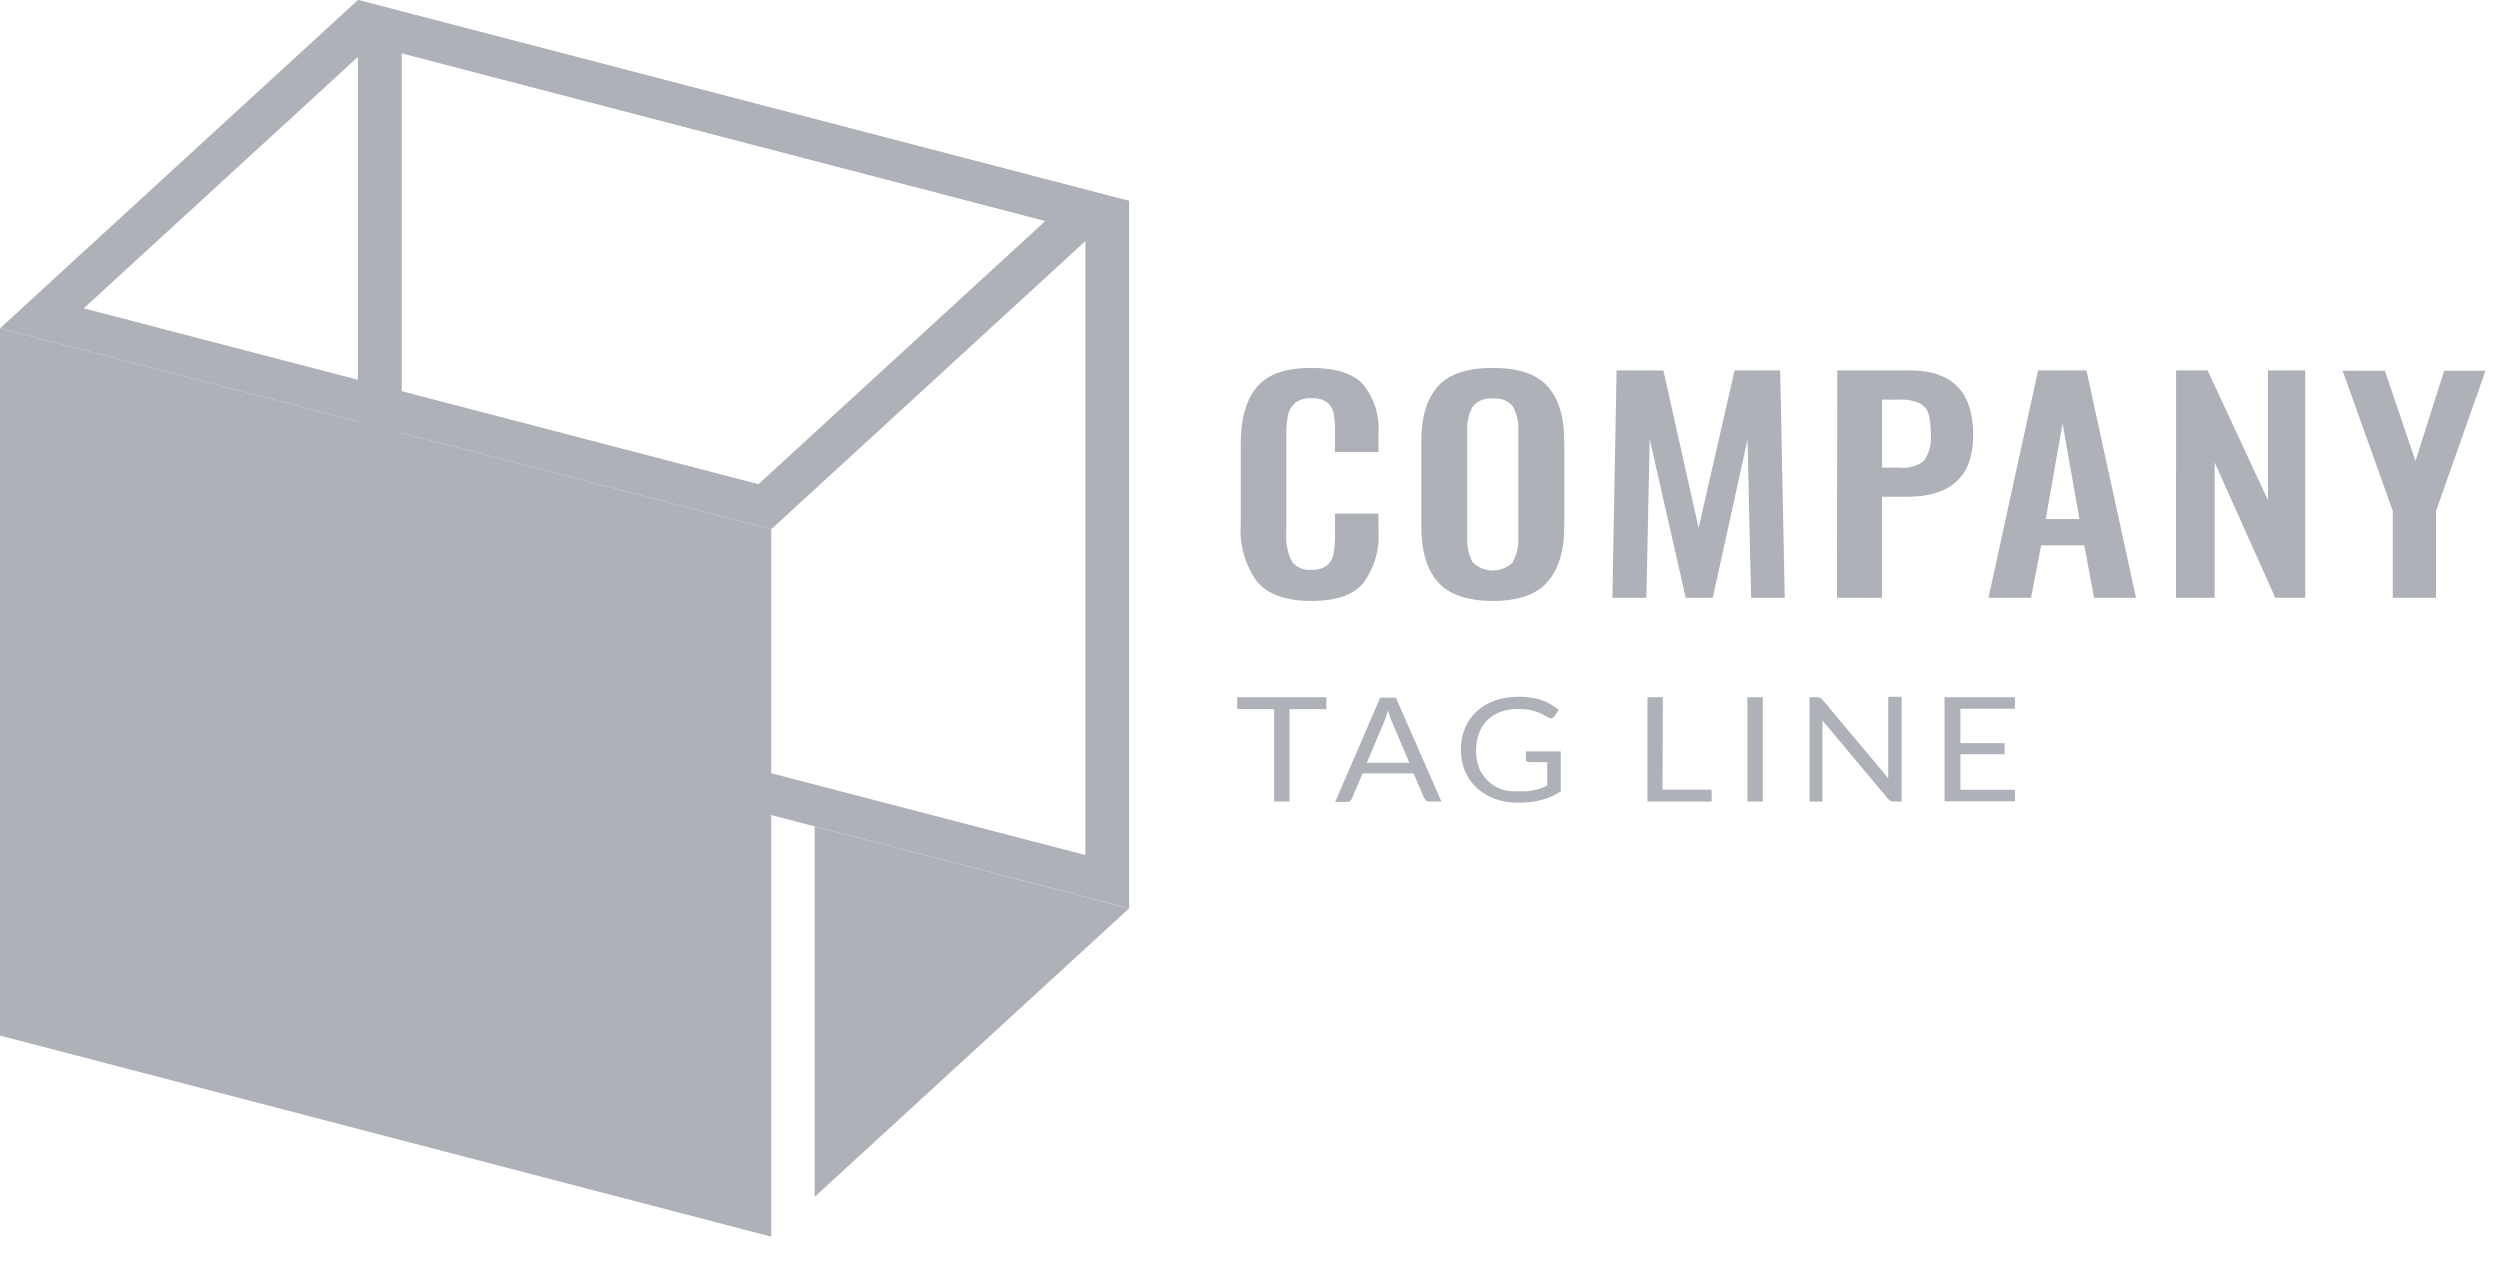
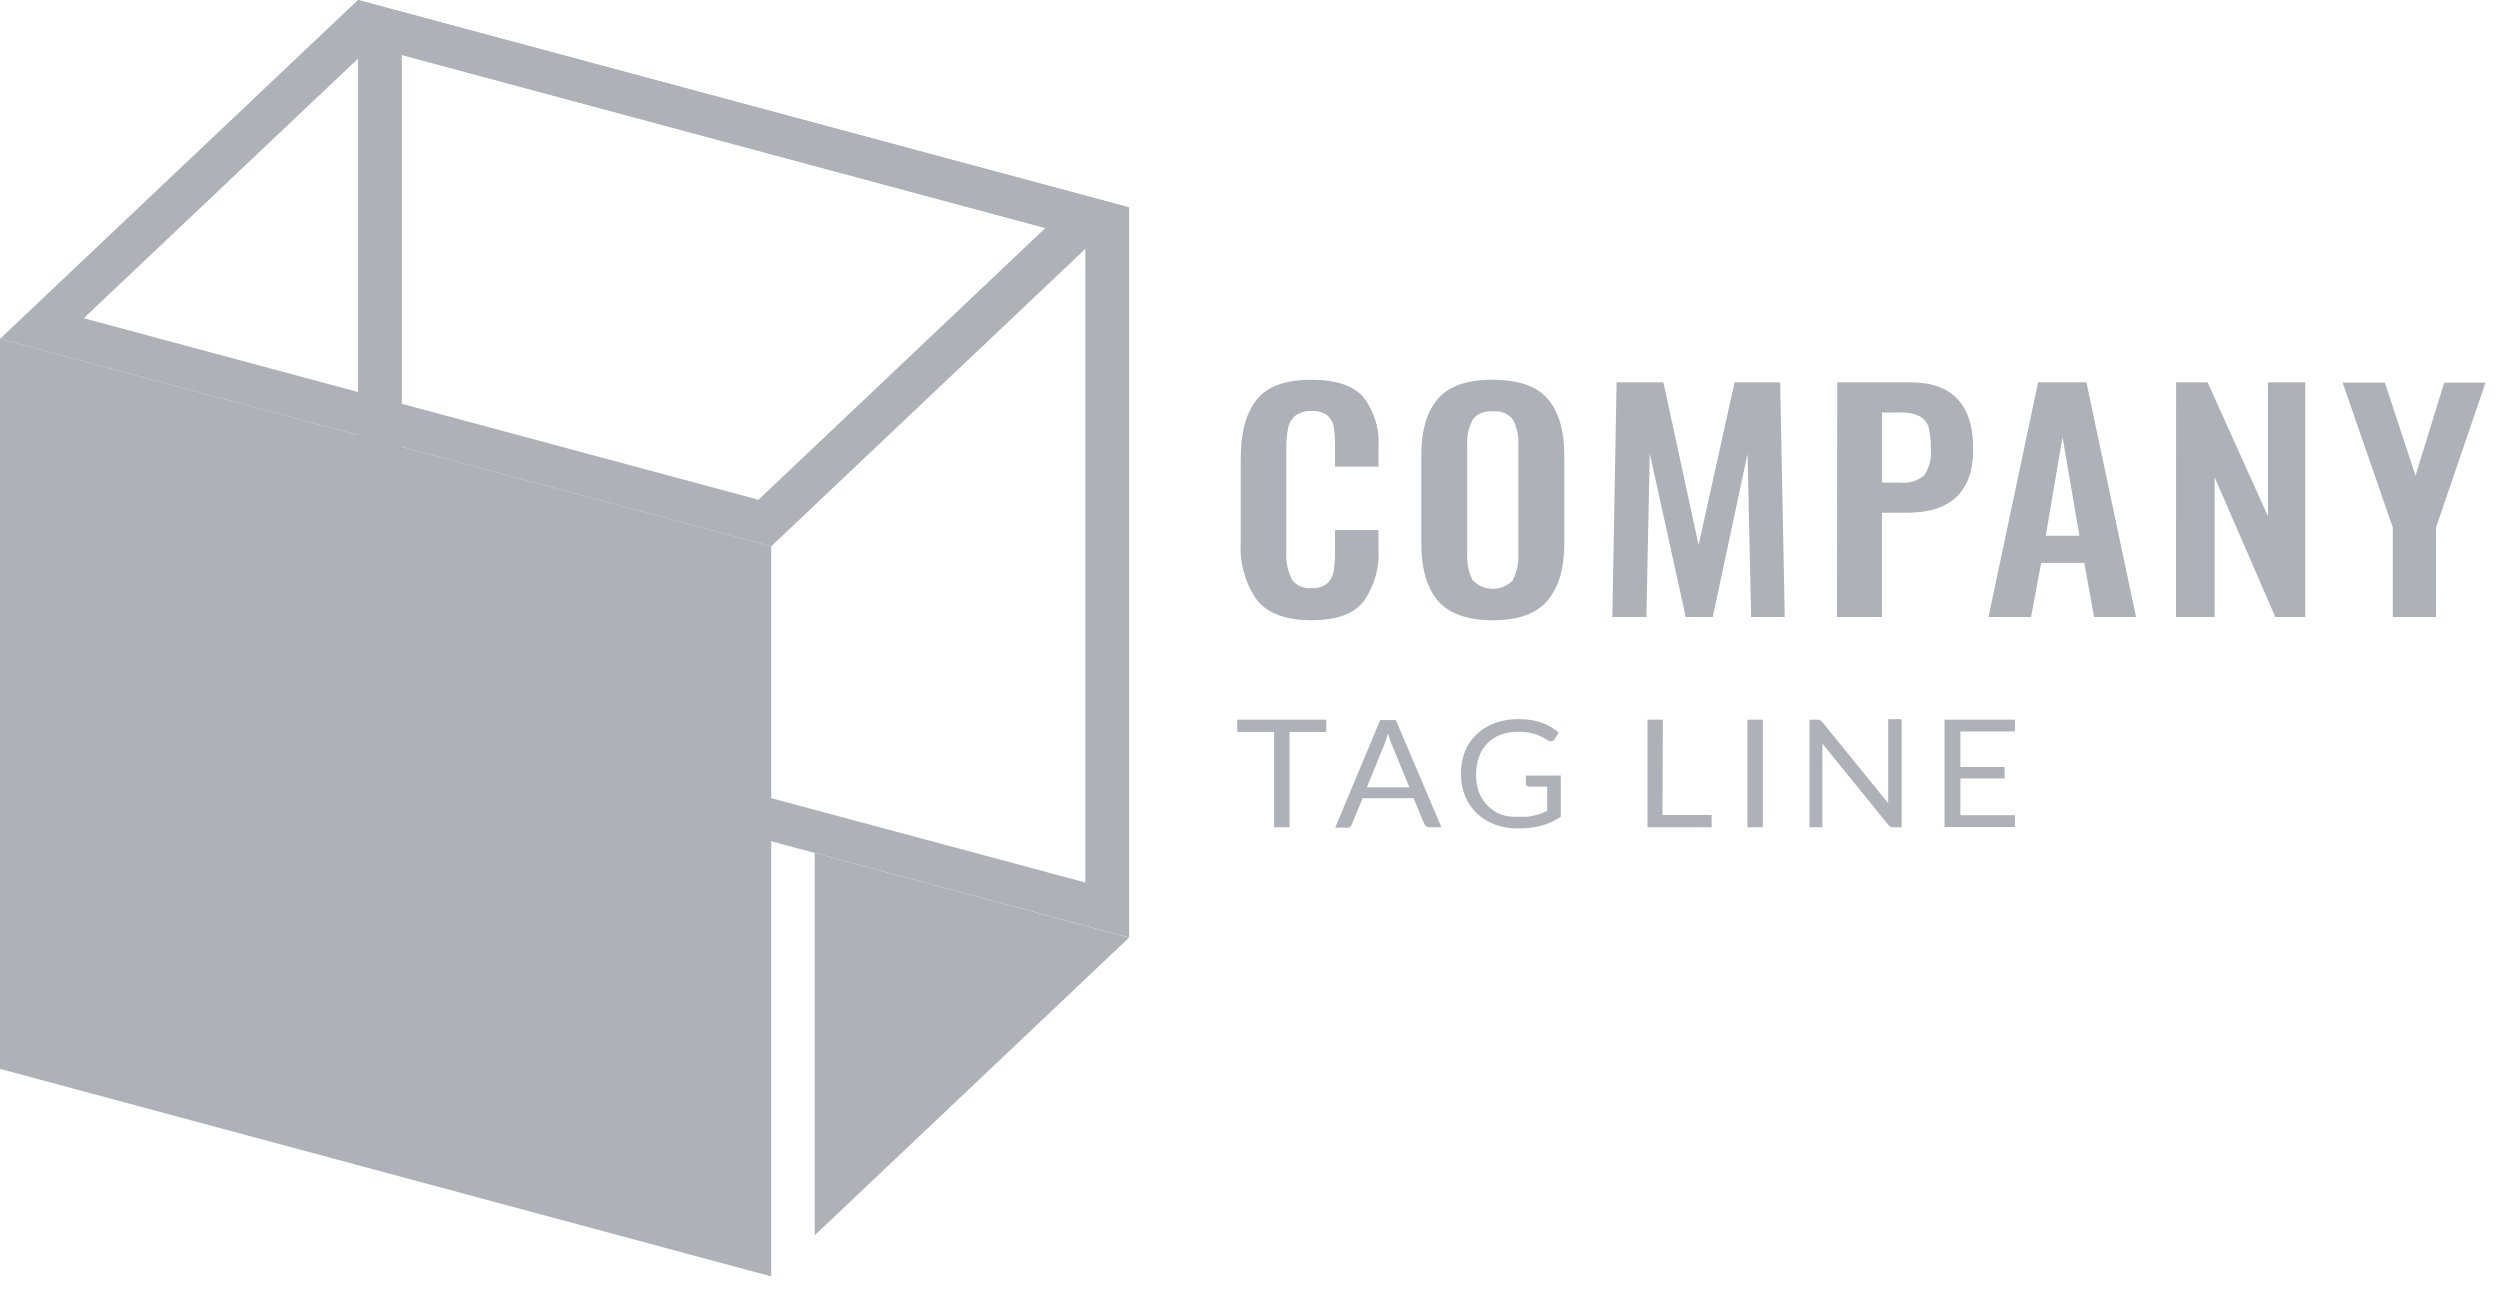
- <svg xmlns="http://www.w3.org/2000/svg" width="89" height="45" viewBox="0 0 89 45" fill="none">
-   <path d="M44.74 20.689C44.322 20.097 44.123 19.399 44.17 18.695V15.806C44.17 14.92 44.359 14.247 44.737 13.786C45.115 13.325 45.765 13.096 46.686 13.098C47.551 13.098 48.165 13.294 48.529 13.686C48.925 14.186 49.118 14.798 49.074 15.415V16.094H47.526V15.406C47.531 15.181 47.516 14.956 47.481 14.733C47.458 14.58 47.38 14.439 47.26 14.333C47.101 14.218 46.9 14.162 46.699 14.177C46.487 14.162 46.276 14.221 46.109 14.342C45.974 14.46 45.884 14.614 45.852 14.783C45.808 15.018 45.788 15.258 45.792 15.497V19.004C45.767 19.342 45.836 19.681 45.99 19.989C46.067 20.093 46.174 20.176 46.299 20.227C46.424 20.279 46.562 20.299 46.699 20.283C46.897 20.298 47.094 20.241 47.247 20.124C47.373 20.009 47.454 19.859 47.477 19.698C47.514 19.465 47.53 19.23 47.526 18.995V18.284H49.074V18.933C49.117 19.576 48.929 20.215 48.538 20.75C48.182 21.179 47.577 21.394 46.686 21.394C45.795 21.394 45.122 21.165 44.74 20.689Z" fill="#AFB1B8" />
-   <path d="M51.186 20.718C50.795 20.268 50.599 19.613 50.599 18.745V15.706C50.599 14.847 50.795 14.198 51.186 13.757C51.577 13.316 52.23 13.096 53.147 13.098C54.057 13.098 54.708 13.318 55.099 13.757C55.49 14.198 55.688 14.847 55.688 15.706V18.745C55.688 19.604 55.49 20.262 55.092 20.715C54.695 21.168 54.048 21.394 53.147 21.394C52.246 21.394 51.58 21.165 51.186 20.718ZM53.868 19.989C54.008 19.707 54.072 19.398 54.054 19.089V15.368C54.072 15.064 54.009 14.762 53.871 14.486C53.793 14.379 53.683 14.295 53.555 14.243C53.427 14.191 53.286 14.174 53.147 14.192C53.008 14.174 52.866 14.192 52.738 14.244C52.609 14.296 52.499 14.38 52.419 14.486C52.279 14.761 52.215 15.064 52.234 15.368V19.107C52.214 19.416 52.278 19.725 52.419 20.006C52.51 20.101 52.621 20.177 52.746 20.229C52.871 20.282 53.007 20.308 53.144 20.308C53.281 20.308 53.417 20.282 53.542 20.229C53.666 20.177 53.778 20.101 53.868 20.006V19.989Z" fill="#AFB1B8" />
-   <path d="M57.55 13.187H59.217L60.47 18.795L61.752 13.187H63.374L63.537 21.282H62.339L62.211 15.656L60.973 21.282H60.012L58.73 15.635L58.611 21.282H57.4L57.55 13.187Z" fill="#AFB1B8" />
-   <path d="M65.406 13.187H68.002C69.498 13.187 70.246 13.953 70.246 15.485C70.246 16.953 69.458 17.686 67.883 17.684H66.999V21.282H65.397L65.406 13.187ZM67.624 16.646C67.782 16.665 67.943 16.651 68.095 16.607C68.247 16.563 68.387 16.489 68.505 16.391C68.689 16.117 68.77 15.796 68.736 15.476C68.744 15.23 68.719 14.983 68.659 14.742C68.636 14.661 68.596 14.586 68.541 14.52C68.486 14.454 68.417 14.398 68.339 14.357C68.116 14.259 67.87 14.214 67.624 14.227H67.002V16.646H67.624Z" fill="#AFB1B8" />
-   <path d="M72.556 13.187H74.277L76.043 21.282H74.549L74.2 19.415H72.665L72.306 21.282H70.79L72.556 13.187ZM74.027 18.478L73.428 15.08L72.828 18.478H74.027Z" fill="#AFB1B8" />
-   <path d="M77.469 13.187H78.591L80.738 17.805V13.187H82.068V21.282H81.001L78.841 16.461V21.282H77.466L77.469 13.187Z" fill="#AFB1B8" />
-   <path d="M85.184 18.195L83.398 13.198H84.901L85.991 16.408L87.014 13.198H88.485L86.722 18.195V21.282H85.184V18.195Z" fill="#AFB1B8" />
-   <path d="M47.215 24.821V25.245H45.907V28.534H45.359V25.245H44.045V24.821H47.215Z" fill="#AFB1B8" />
-   <path d="M51.314 28.534H50.891C50.848 28.537 50.806 28.524 50.772 28.499C50.74 28.477 50.716 28.448 50.702 28.414L50.324 27.532H48.51L48.132 28.414C48.121 28.451 48.101 28.485 48.074 28.514C48.04 28.538 47.998 28.551 47.955 28.549H47.532L49.135 24.836H49.692L51.314 28.534ZM48.66 27.155H50.173L49.532 25.645C49.485 25.53 49.445 25.413 49.413 25.295C49.391 25.365 49.372 25.433 49.353 25.492L49.295 25.648L48.66 27.155Z" fill="#AFB1B8" />
-   <path d="M54.077 28.169C54.177 28.174 54.278 28.174 54.378 28.169C54.465 28.161 54.55 28.146 54.634 28.125C54.713 28.108 54.79 28.085 54.865 28.058C54.936 28.031 55.006 27.999 55.08 27.967V27.132H54.439C54.423 27.133 54.407 27.13 54.392 27.125C54.377 27.12 54.364 27.112 54.352 27.102C54.342 27.094 54.333 27.084 54.328 27.072C54.322 27.06 54.32 27.047 54.32 27.035V26.75H55.564V28.172C55.462 28.239 55.355 28.298 55.243 28.349C55.129 28.401 55.01 28.443 54.888 28.475C54.756 28.511 54.622 28.536 54.487 28.552C54.331 28.567 54.175 28.575 54.019 28.575C53.742 28.577 53.468 28.53 53.211 28.437C52.971 28.349 52.753 28.216 52.57 28.049C52.392 27.88 52.251 27.68 52.157 27.461C52.056 27.215 52.006 26.954 52.01 26.691C52.006 26.426 52.055 26.163 52.154 25.915C52.246 25.695 52.387 25.494 52.567 25.327C52.75 25.16 52.968 25.029 53.208 24.942C53.483 24.847 53.774 24.8 54.067 24.803C54.216 24.803 54.365 24.814 54.513 24.836C54.643 24.855 54.771 24.887 54.894 24.93C55.006 24.968 55.113 25.018 55.214 25.077C55.313 25.135 55.406 25.2 55.493 25.271L55.339 25.5C55.327 25.521 55.309 25.539 55.287 25.551C55.265 25.564 55.24 25.57 55.214 25.571C55.179 25.57 55.145 25.559 55.115 25.541C55.067 25.518 55.016 25.488 54.958 25.453C54.89 25.414 54.818 25.38 54.743 25.353C54.648 25.318 54.549 25.291 54.448 25.271C54.314 25.248 54.178 25.237 54.041 25.238C53.83 25.236 53.62 25.271 53.423 25.341C53.245 25.407 53.084 25.507 52.952 25.635C52.819 25.769 52.717 25.926 52.654 26.097C52.511 26.499 52.511 26.932 52.654 27.334C52.724 27.509 52.833 27.668 52.974 27.802C53.106 27.929 53.265 28.029 53.442 28.096C53.646 28.16 53.862 28.185 54.077 28.169Z" fill="#AFB1B8" />
-   <path d="M59.185 28.111H60.935V28.534H58.65V24.821H59.198L59.185 28.111Z" fill="#AFB1B8" />
-   <path d="M62.756 28.534H62.208V24.821H62.756V28.534Z" fill="#AFB1B8" />
-   <path d="M64.794 24.839C64.826 24.856 64.855 24.879 64.877 24.906L67.22 27.705C67.217 27.661 67.217 27.617 67.22 27.573C67.22 27.532 67.22 27.49 67.22 27.452V24.806H67.698V28.534H67.422C67.381 28.537 67.34 28.53 67.303 28.513C67.27 28.495 67.241 28.471 67.217 28.443L64.877 25.647C64.877 25.691 64.877 25.732 64.877 25.774C64.877 25.815 64.877 25.853 64.877 25.888V28.534H64.419V24.821H64.704C64.735 24.821 64.766 24.827 64.794 24.839Z" fill="#AFB1B8" />
-   <path d="M71.732 24.821V25.23H69.79V26.456H71.364V26.85H69.79V28.116H71.732V28.525H69.226V24.821H71.732Z" fill="#AFB1B8" />
-   <path d="M14.303 1.893L38.639 8.231V30.439L14.303 24.104V1.893ZM12.743 0V25.183L40.196 32.335V7.155L12.743 0Z" fill="#AFB1B8" />
-   <path d="M27.456 44.025L0 36.867V11.687L27.456 18.842V44.025Z" fill="#AFB1B8" />
-   <path d="M13.198 1.608L37.215 7.866L27.001 17.237L2.981 10.976L13.198 1.608ZM12.743 0L0 11.688L27.456 18.842L40.196 7.155L12.743 0Z" fill="#AFB1B8" />
-   <path d="M29.002 42.608L40.196 32.338L29.002 29.419V42.608Z" fill="#AFB1B8" />
+ <svg xmlns="http://www.w3.org/2000/svg" width="89" height="46" fill="none">
+   <path d="M44.74 21.353a3.259 3.259 0 01-.57-2.057v-2.982c0-.915.189-1.61.567-2.085.378-.475 1.028-.712 1.949-.71.865 0 1.48.202 1.843.607.396.516.589 1.147.544 1.784v.7h-1.547v-.71a3.961 3.961 0 00-.045-.694.69.69 0 00-.221-.413.836.836 0 00-.561-.16.886.886 0 00-.59.17.81.81 0 00-.257.455c-.044.243-.064.49-.06.737v3.62c-.025.349.044.698.198 1.016a.734.734 0 00.31.247.78.78 0 00.399.057.788.788 0 00.548-.164.748.748 0 00.23-.44c.037-.24.053-.483.049-.725v-.735h1.547v.67a2.914 2.914 0 01-.535 1.876c-.355.443-.961.664-1.852.664-.891 0-1.564-.236-1.946-.728zM51.186 21.384c-.391-.465-.587-1.141-.587-2.036V16.21c0-.886.196-1.556.587-2.011.39-.455 1.044-.682 1.961-.68.91 0 1.56.227 1.952.68.39.455.59 1.125.59 2.011v3.138c0 .886-.2 1.565-.597 2.033-.397.467-1.044.7-1.945.7-.9 0-1.567-.236-1.961-.697zm2.682-.753c.14-.29.204-.61.186-.928v-3.841a1.843 1.843 0 00-.183-.91.738.738 0 00-.316-.25.784.784 0 00-.408-.054.794.794 0 00-.41.054.75.75 0 00-.318.25c-.14.283-.204.596-.185.91v3.859c-.02.32.044.638.185.928a.96.96 0 00.327.23 1.008 1.008 0 00.796 0 .96.96 0 00.326-.23v-.018zM57.55 13.61h1.667l1.253 5.79 1.282-5.79h1.622l.163 8.356H62.34l-.128-5.807-1.238 5.807h-.961l-1.282-5.828-.119 5.828H57.4l.15-8.355zM65.406 13.61h2.596c1.496 0 2.244.791 2.244 2.373 0 1.515-.788 2.271-2.362 2.27h-.885v3.713h-1.602l.01-8.355zm2.218 3.571c.158.02.319.006.471-.04.152-.045.292-.122.41-.223.184-.283.265-.614.231-.944a2.859 2.859 0 00-.077-.758.633.633 0 00-.118-.23.672.672 0 00-.202-.168 1.529 1.529 0 00-.715-.133h-.622v2.496h.622zM72.556 13.61h1.721l1.766 8.356h-1.494l-.349-1.927h-1.535l-.36 1.927H70.79l1.766-8.355zm1.471 5.462l-.6-3.508-.599 3.508h1.199zM77.469 13.61h1.122l2.147 4.767V13.61h1.33v8.355h-1.067l-2.16-4.976v4.976h-1.375l.003-8.355zM85.184 18.78l-1.786-5.158h1.504l1.09 3.313 1.022-3.313h1.47l-1.762 5.158v3.186h-1.538V18.78zM47.215 25.619v.437h-1.308v3.395h-.548v-3.395h-1.314v-.437h3.17zM51.314 29.451h-.423a.177.177 0 01-.119-.036.196.196 0 01-.07-.088l-.378-.91H48.51l-.378.91a.258.258 0 01-.058.103.183.183 0 01-.119.036h-.423l1.603-3.832h.557l1.622 3.817zm-2.654-1.423h1.513l-.64-1.56a2.964 2.964 0 01-.12-.36l-.06.203-.058.16-.635 1.557zM54.077 29.075c.1.005.2.005.3 0 .087-.009.173-.024.257-.046a1.82 1.82 0 00.231-.07c.07-.027.141-.06.215-.093v-.862h-.641a.12.12 0 01-.087-.03.087.087 0 01-.032-.07v-.295h1.244v1.469a2.355 2.355 0 01-.676.312 2.655 2.655 0 01-.401.08 4.459 4.459 0 01-.468.024 2.252 2.252 0 01-.808-.143 1.937 1.937 0 01-.64-.4 1.849 1.849 0 01-.414-.607 2.076 2.076 0 01-.147-.795 2.155 2.155 0 01.144-.802c.092-.227.233-.433.413-.606.183-.173.401-.308.641-.398.275-.098.566-.146.859-.142.15 0 .298.01.446.033.13.02.258.052.38.097.113.04.22.09.321.152.099.06.192.127.28.2l-.155.237a.14.14 0 01-.052.052.15.15 0 01-.073.02.196.196 0 01-.099-.03 1.923 1.923 0 01-.157-.09 1.372 1.372 0 00-.215-.104 1.873 1.873 0 00-.295-.085 2.255 2.255 0 00-.407-.033 1.743 1.743 0 00-.618.106 1.337 1.337 0 00-.471.303c-.133.138-.235.3-.298.477a1.954 1.954 0 000 1.277c.07.18.179.345.32.482.132.132.291.235.468.304.204.066.42.092.635.076zM59.185 29.014h1.75v.437H58.65v-3.832h.548l-.013 3.395zM62.756 29.45h-.548V25.62h.548v3.832zM64.794 25.637c.032.018.06.041.083.07l2.343 2.889a.972.972 0 010-.137v-2.855h.478v3.847h-.276a.24.24 0 01-.119-.021.314.314 0 01-.086-.073l-2.34-2.885v2.979h-.458V25.62h.285c.031 0 .062.006.09.018zM71.732 25.619v.422H69.79v1.265h1.574v.406H69.79v1.308h1.942v.422h-2.506v-3.823h2.506zM14.303 1.954l24.335 6.541v22.922L14.305 24.88V1.954zM12.743 0v25.992l27.453 7.382V7.384L12.743 0z" fill="#AFB1B8" />
+   <path d="M27.456 45.44L0 38.052v-25.99l27.456 7.385V45.44z" fill="#AFB1B8" />
+   <path d="M13.198 1.66l24.017 6.459-10.214 9.672-24.02-6.462 10.217-9.67zM12.743 0L0 12.063l27.456 7.385 12.74-12.063L12.743 0zM29.002 43.978l11.194-10.6-11.194-3.013v13.613z" fill="#AFB1B8" />
</svg>
